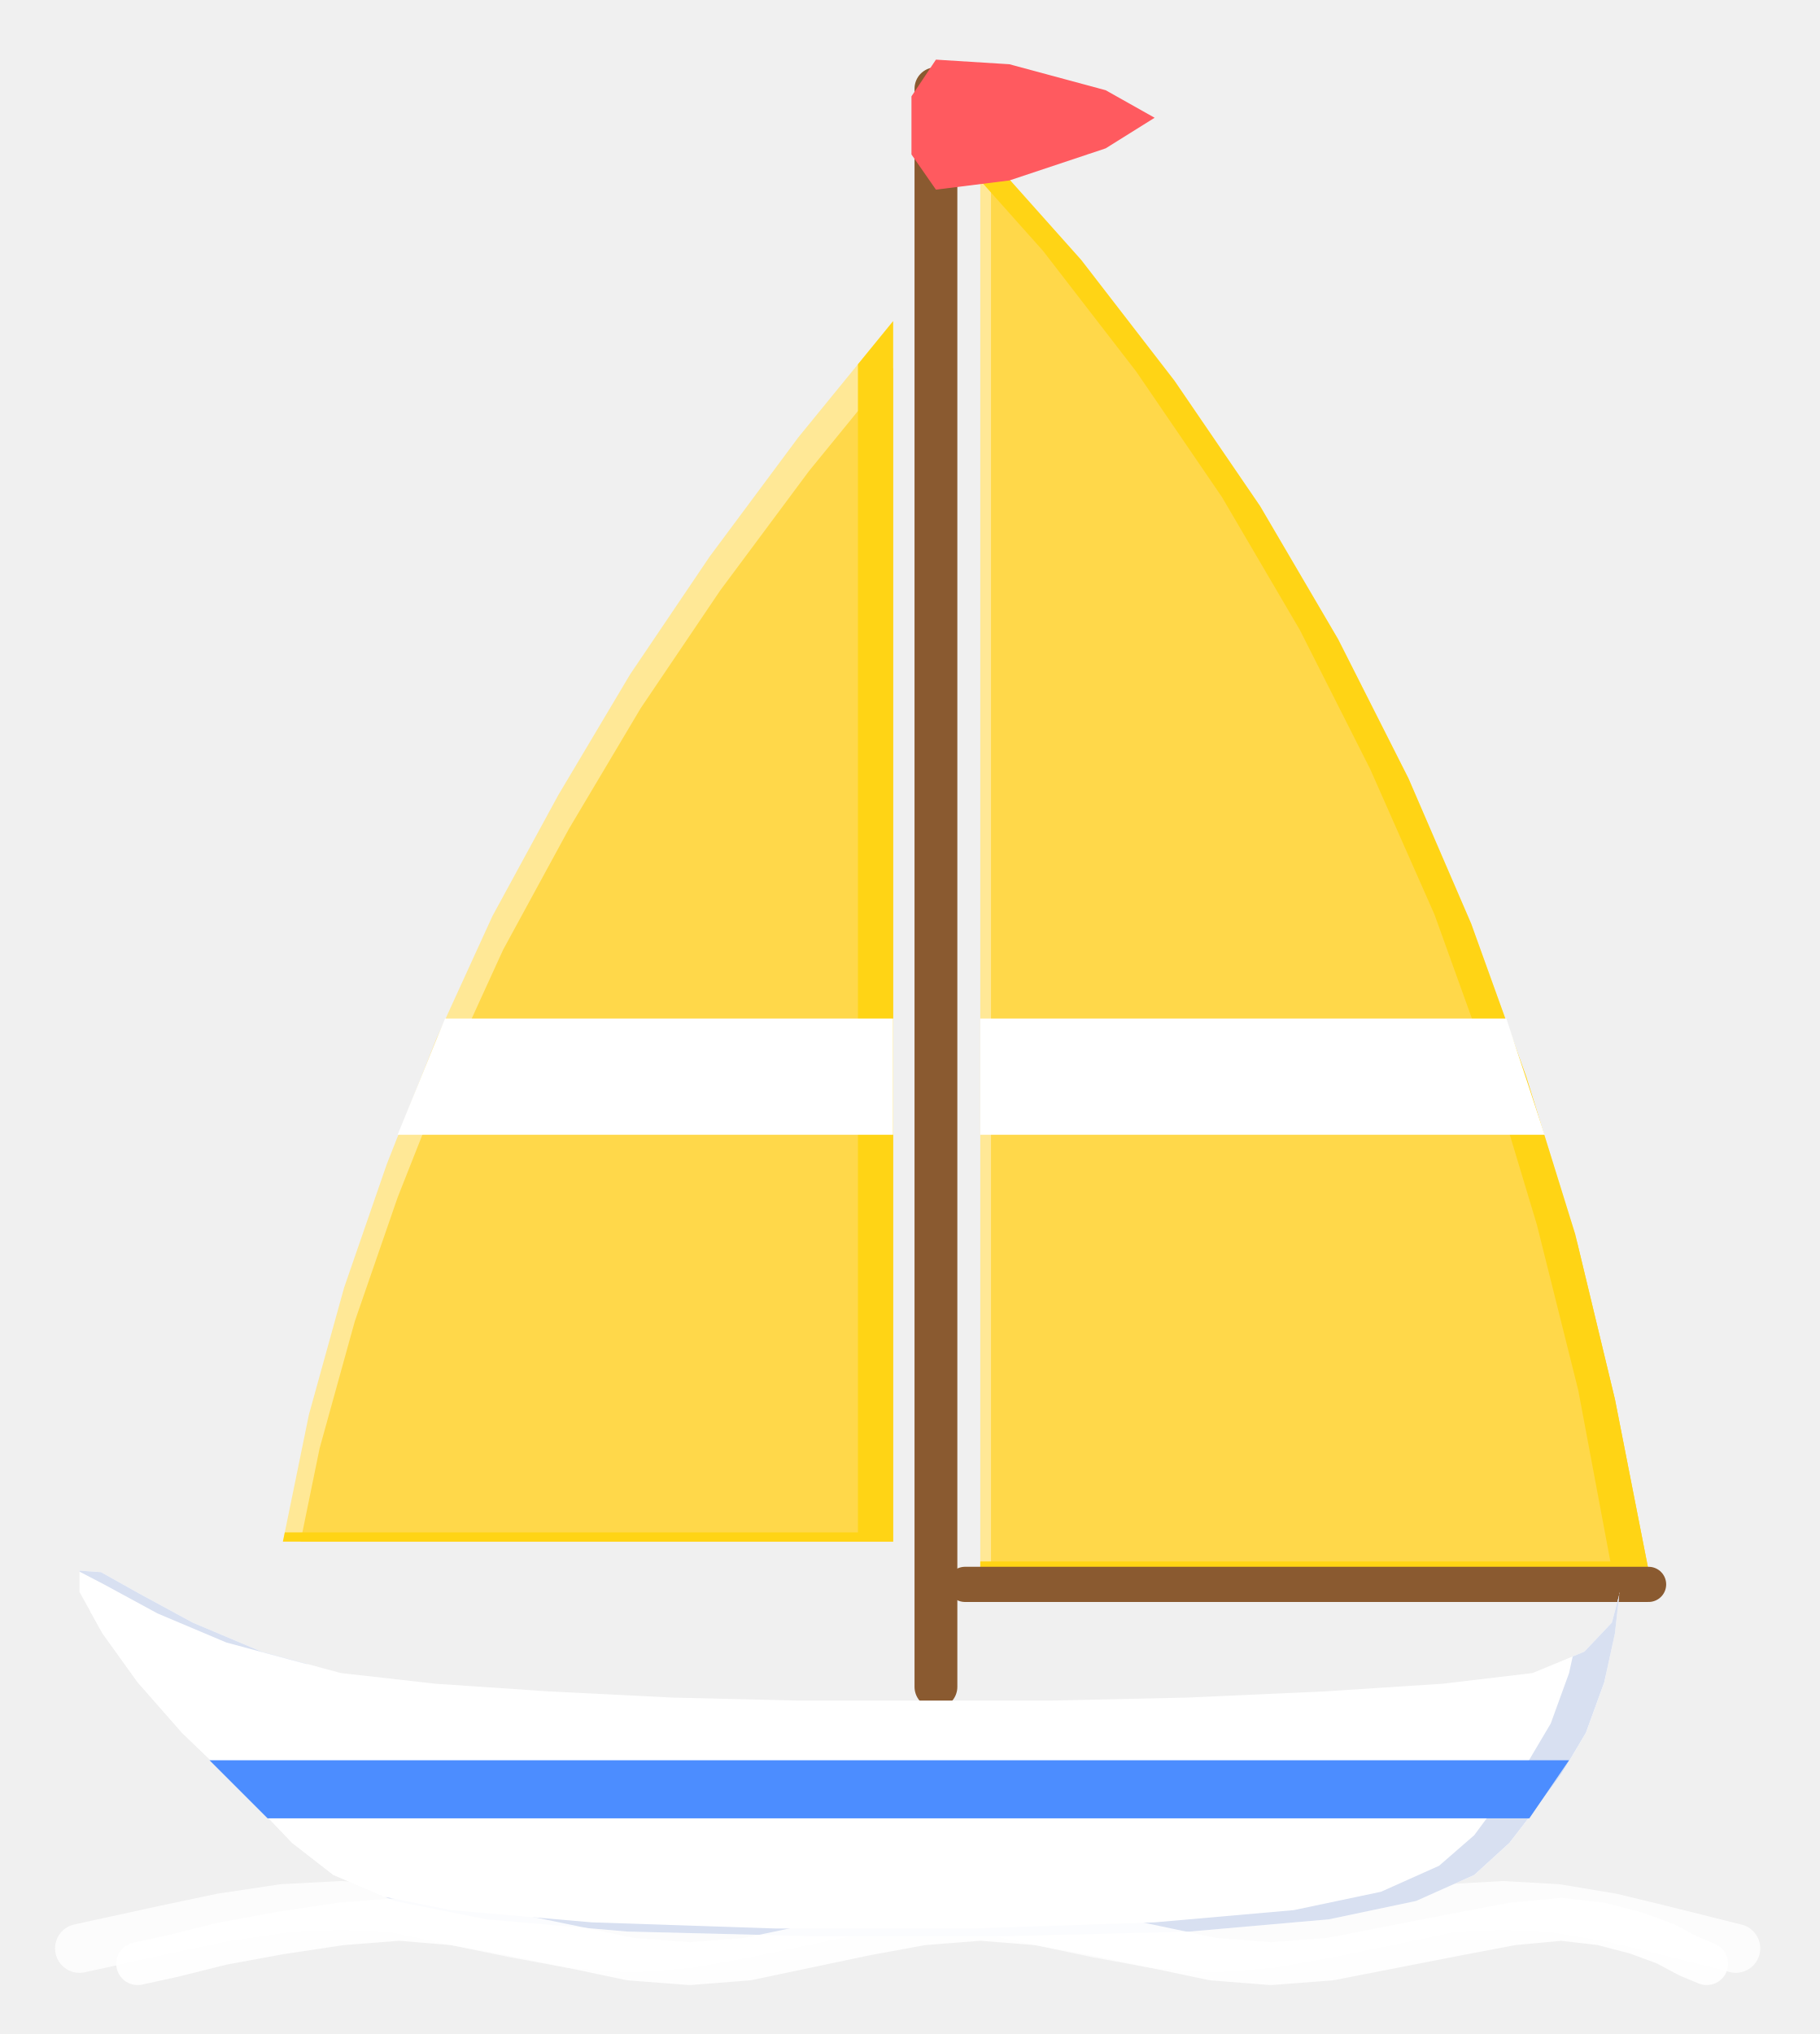
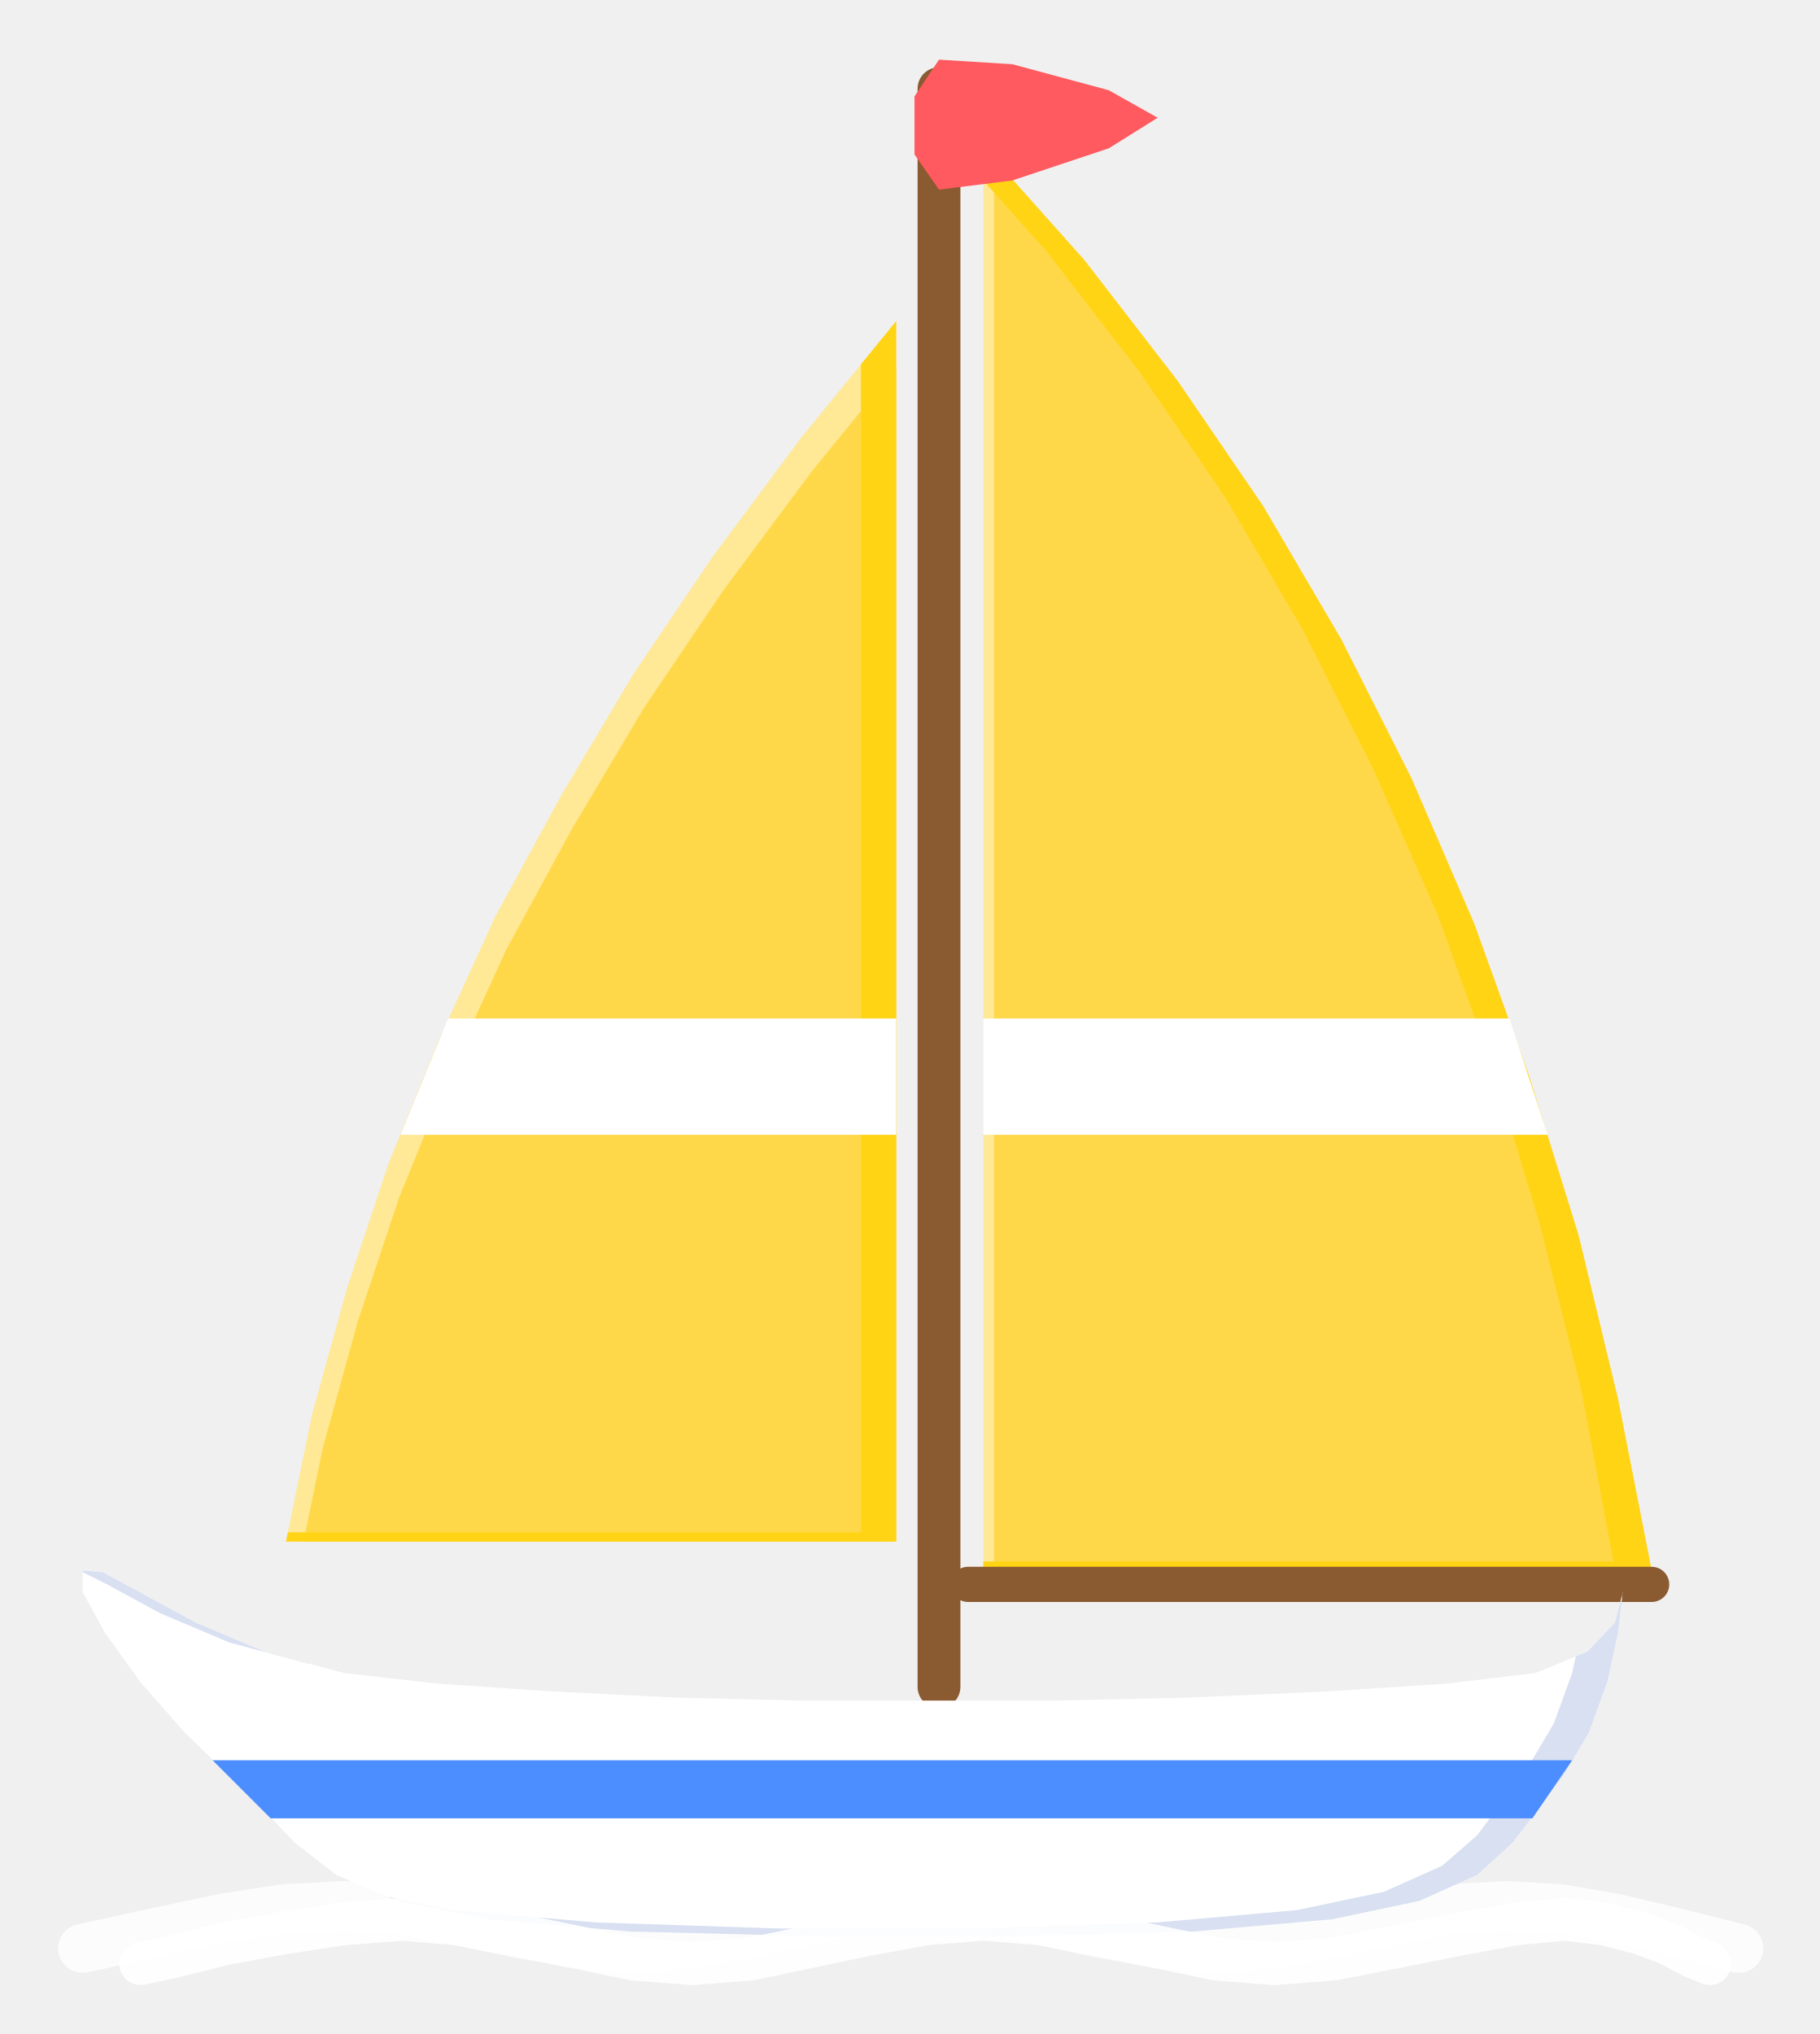
<svg xmlns="http://www.w3.org/2000/svg" viewBox="0 0 119 133" width="119" height="133">
  <defs>
-     <path id="p2" d="M64.1,102.7L107.8,102.7 105.6,91.5 103,80.7 99.8,70.4 96.2,60.4 92.1,50.9 87.5,41.8 82.4,33.1 76.8,24.9 70.7,17 64.1,9.6Z" />
+     <path id="p2" d="M64.3,102.7L108,102.7 105.8,91.5 103.2,80.7 100,70.4 96.4,60.4 92.3,50.9 87.7,41.8 82.6,33.1 77,24.9 70.9,17 64.3,9.6Z" />
    <clipPath id="k1">
      <use href="#p2" />
    </clipPath>
-     <path id="p4" d="M58.4,100.8L18.5,100.8 20.2,92.5 22.5,84.2 25.3,76.1 28.5,68 32.2,59.9 36.5,52 41.2,44.1 46.4,36.4 52.2,28.6 58.4,21Z" />
+     <path id="p4" d="M58.6,100.8L18.7,100.8 20.4,92.5 22.7,84.2 25.4,76.1 28.7,68 32.4,59.9 36.7,52 41.4,44.1 46.6,36.4 52.4,28.6 58.6,21Z" />
    <clipPath id="k3">
      <use href="#p4" />
    </clipPath>
-     <path id="p6" d="M5.2,102.7L6.6,102.8 9.1,104.2 12.6,106.1 17.1,108 22.3,109.4 28.5,110.1 35.9,110.6 43.9,111 52.2,111.2 60.3,111.2 68.7,111.2 77.7,111 86.6,110.6 94.3,110.1 100.2,109.4 103.6,108 105.4,106.1 105.9,104.2 105.9,102.8 105.9,102.7 105.9,104.1 105.6,106.8 104.9,110 103.7,113.3 102.1,116 100.4,118.3 98.7,120.5 96.4,122.6 92.6,124.3 86.9,125.5 77.8,126.3 65.9,126.6 53,126.6 41,126.3 31.8,125.5 25.8,124.3 21.8,122.6 19.1,120.5 17,118.3 14.7,116 11.9,113.3 9,110 6.7,106.8 5.2,104.1Z" />
+     <path id="p6" d="M5.4,102.7L6.7,102.8 9.3,104.2 12.8,106.1 17.3,108 22.5,109.4 28.7,110.1 36.1,110.6 44.1,111 52.4,111.2 60.5,111.2 68.9,111.2 77.9,111 86.8,110.6 94.5,110.1 100.4,109.4 103.8,108 105.6,106.1 106.1,104.2 106.1,102.8 106.1,102.7 106.1,104.1 105.8,106.8 105.1,110 103.9,113.3 102.3,116 100.6,118.3 98.9,120.5 96.6,122.6 92.8,124.3 87.1,125.5 78,126.3 66.1,126.6 53.2,126.6 41.2,126.3 32,125.5 26,124.3 22,122.6 19.3,120.5 17.2,118.3 14.9,116 12.1,113.3 9.2,110 6.9,106.8 5.4,104.1Z" />
    <clipPath id="k5">
      <use href="#p6" />
    </clipPath>
  </defs>
-   <path d="M5.2,127.4L7.5,126.9 10.7,126.2 14.5,125.4 18.5,124.8 22.3,124.6 25.9,124.8 29.7,125.6 33.6,126.4 37.4,127.1 41.3,127.4 45.1,127.1 48.9,126.4 52.7,125.6 56.5,124.8 60.3,124.6 64.1,124.8 67.9,125.6 71.7,126.4 75.5,127.1 79.3,127.4 83.1,127.1 87,126.4 90.9,125.6 94.7,124.8 98.3,124.6 101.8,124.8 105.4,125.4 108.7,126.2 111.5,126.9 113.5,127.4" fill="none" stroke="#FFFFFF" stroke-width="3.2" stroke-linecap="round" stroke-linejoin="round" opacity=".80" />
-   <path d="M61.2,110.3L61.2,5.8" fill="none" stroke="#8A5A30" stroke-width="2.8" stroke-linecap="round" stroke-linejoin="round" />
+   <path d="M5.4,127.4L7.7,126.9 10.9,126.2 14.7,125.4 18.6,124.8 22.5,124.6 26.1,124.8 29.9,125.6 33.8,126.4 37.6,127.1 41.5,127.4 45.3,127.1 49.1,126.4 52.9,125.6 56.7,124.8 60.5,124.6 64.3,124.8 68.1,125.6 71.9,126.4 75.7,127.1 79.5,127.4 83.3,127.1 87.2,126.4 91.1,125.6 94.9,124.8 98.5,124.6 102,124.8 105.5,125.4 108.9,126.2 111.7,126.9 113.7,127.4" fill="none" stroke="#FFFFFF" stroke-width="3.2" stroke-linecap="round" stroke-linejoin="round" opacity=".80" />
+   <path d="M61.4,110.3L61.4,5.8" fill="none" stroke="#8A5A30" stroke-width="2.8" stroke-linecap="round" stroke-linejoin="round" />
  <g clip-path="url(#k1)">
    <use href="#p2" fill="#FFE896" />
    <use href="#p2" transform="translate(.7 2.4)" fill="#FFD84A" />
-     <path d="M62.1,7.6L109.8,7.6 109.8,104.7 62.1,104.7ZM61.6,102.1L105.3,102.1 103.2,90.9 100.5,80.1 97.4,69.8 93.8,59.8 89.6,50.3 85,41.2 79.9,32.5 74.3,24.3 68.2,16.4 61.6,9Z" fill-rule="evenodd" fill="#FFD415" />
+     <path d="M62.3,7.6L110,7.6 110,104.7 62.3,104.7ZM61.8,102.1L105.5,102.1 103.4,90.9 100.7,80.1 97.6,69.8 94,59.8 89.8,50.3 85.2,41.2 80.1,32.5 74.5,24.3 68.4,16.4 61.8,9Z" fill-rule="evenodd" fill="#FFD415" />
  </g>
-   <path d="M64.1,66.6L98.5,66.6 101,74.2 64.1,74.2Z" fill="#FFFFFF" />
+   <path d="M64.3,66.6L98.7,66.6 101.2,74.2 64.3,74.2Z" fill="#FFFFFF" />
  <g clip-path="url(#k3)">
    <use href="#p4" fill="#FFE896" />
    <use href="#p4" transform="translate(.7 2.2)" fill="#FFD84A" />
-     <path d="M16.5,19L60.4,19 60.4,102.8 16.5,102.8ZM56.1,100.2L16.2,100.2 18,91.9 20.3,83.7 23,75.5 26.3,67.4 30,59.4 34.2,51.4 39,43.6 44.2,35.8 49.9,28.1 56.1,20.4Z" fill-rule="evenodd" fill="#FFD415" />
+     <path d="M16.7,19L60.6,19 60.6,102.8 16.7,102.8ZM56.3,100.2L16.4,100.2 18.2,91.9 20.5,83.7 23.2,75.5 26.5,67.4 30.2,59.4 34.4,51.4 39.2,43.6 44.4,35.8 50.1,28.1 56.3,20.4Z" fill-rule="evenodd" fill="#FFD415" />
  </g>
-   <path d="M29.1,66.6L58.4,66.6 58.4,74.2 26,74.2Z" fill="#FFFFFF" />
-   <path d="M63.1,103.6L107.8,103.6" fill="none" stroke="#8A5A30" stroke-width="2.3" stroke-linecap="round" stroke-linejoin="round" />
-   <path d="M61.2,3.9L66,4.2 72.3,5.9 75.5,7.7 72.3,9.7 66,11.8 61.2,12.4 59.6,10.1 59.6,6.3Z" fill="#FF5A5F" />
+   <path d="M29.3,66.6L58.6,66.6 58.6,74.2 26.2,74.2Z" fill="#FFFFFF" />
+   <path d="M63.3,103.6L108,103.6" fill="none" stroke="#8A5A30" stroke-width="2.3" stroke-linecap="round" stroke-linejoin="round" />
+   <path d="M61.4,3.9L66.2,4.2 72.5,5.9 75.7,7.7 72.5,9.7 66.2,11.8 61.4,12.4 59.8,10.1 59.8,6.3Z" fill="#FF5A5F" />
  <g clip-path="url(#k5)">
    <use href="#p6" fill="#FFFFFF" />
    <use href="#p6" transform="translate(.7 2.3)" fill="#FFFFFF" />
-     <path d="M3.2,100.7L107.9,100.7 107.9,128.6 3.2,128.6ZM2.9,102.1L4.3,102.3 6.8,103.6 10.3,105.5 14.8,107.4 20,108.8 26.2,109.5 33.6,110.1 41.6,110.4 49.9,110.6 58,110.7 66.4,110.6 75.4,110.4 84.3,110.1 92,109.5 97.9,108.8 101.3,107.4 103.1,105.5 103.6,103.6 103.6,102.3 103.6,102.1 103.6,103.6 103.3,106.2 102.6,109.4 101.4,112.7 99.8,115.4 98.1,117.7 96.4,120 94.1,122 90.3,123.7 84.6,124.9 75.5,125.7 63.6,126.1 50.7,126.1 38.7,125.7 29.5,124.9 23.5,123.7 19.5,122 16.8,120 14.7,117.7 12.4,115.4 9.6,112.7 6.7,109.4 4.4,106.2 2.9,103.6Z" fill-rule="evenodd" fill="#D8E0F1" />
+     <path d="M3.4,100.7L108.1,100.7 108.1,128.6 3.4,128.6ZM3.1,102.1L4.4,102.3 7,103.6 10.5,105.5 15,107.4 20.2,108.8 26.4,109.5 33.8,110.1 41.8,110.4 50.1,110.6 58.2,110.7 66.6,110.6 75.6,110.4 84.5,110.1 92.2,109.5 98.1,108.8 101.5,107.4 103.3,105.5 103.8,103.6 103.8,102.3 103.8,102.1 103.8,103.6 103.5,106.2 102.8,109.4 101.6,112.7 100,115.4 98.3,117.7 96.6,120 94.3,122 90.5,123.7 84.8,124.9 75.7,125.7 63.8,126.1 50.9,126.1 38.9,125.7 29.7,124.9 23.7,123.7 19.7,122 17,120 14.9,117.7 12.6,115.4 9.8,112.7 6.9,109.4 4.6,106.2 3.1,103.6Z" fill-rule="evenodd" fill="#D8E0F1" />
  </g>
-   <path d="M13.7,115.1L102.6,115.1 100,118.9 17.5,118.9Z" fill="#4C8DFF" />
-   <path d="M9,128.4L11.3,127.9 14.5,127.1 18.3,126.4 22.3,125.8 26.1,125.5 29.7,125.8 33.5,126.5 37.4,127.3 41.2,128.1 45.1,128.4 48.9,128.1 52.7,127.3 56.5,126.5 60.3,125.8 64.1,125.5 67.9,125.8 71.7,126.5 75.5,127.3 79.3,128.1 83.1,128.4 87,128.1 91.1,127.3 95.2,126.5 98.9,125.8 102.1,125.5 104.7,125.8 107,126.4 108.9,127.1 110.4,127.9 111.6,128.4" fill="none" stroke="#FFFFFF" stroke-width="2.8" stroke-linecap="round" stroke-linejoin="round" opacity=".90" />
+   <path d="M13.9,115.1L102.8,115.1 100.2,118.9 17.7,118.9Z" fill="#4C8DFF" />
+   <path d="M9.2,128.4L11.5,127.9 14.7,127.1 18.5,126.4 22.4,125.8 26.3,125.5 29.9,125.8 33.7,126.5 37.6,127.3 41.4,128.1 45.3,128.4 49.1,128.1 52.9,127.3 56.7,126.5 60.5,125.8 64.3,125.5 68.1,125.8 71.9,126.5 75.7,127.3 79.5,128.1 83.3,128.4 87.2,128.1 91.3,127.3 95.3,126.5 99.1,125.8 102.3,125.5 104.9,125.8 107.2,126.4 109.1,127.1 110.6,127.9 111.8,128.4" fill="none" stroke="#FFFFFF" stroke-width="2.8" stroke-linecap="round" stroke-linejoin="round" opacity=".90" />
</svg>
